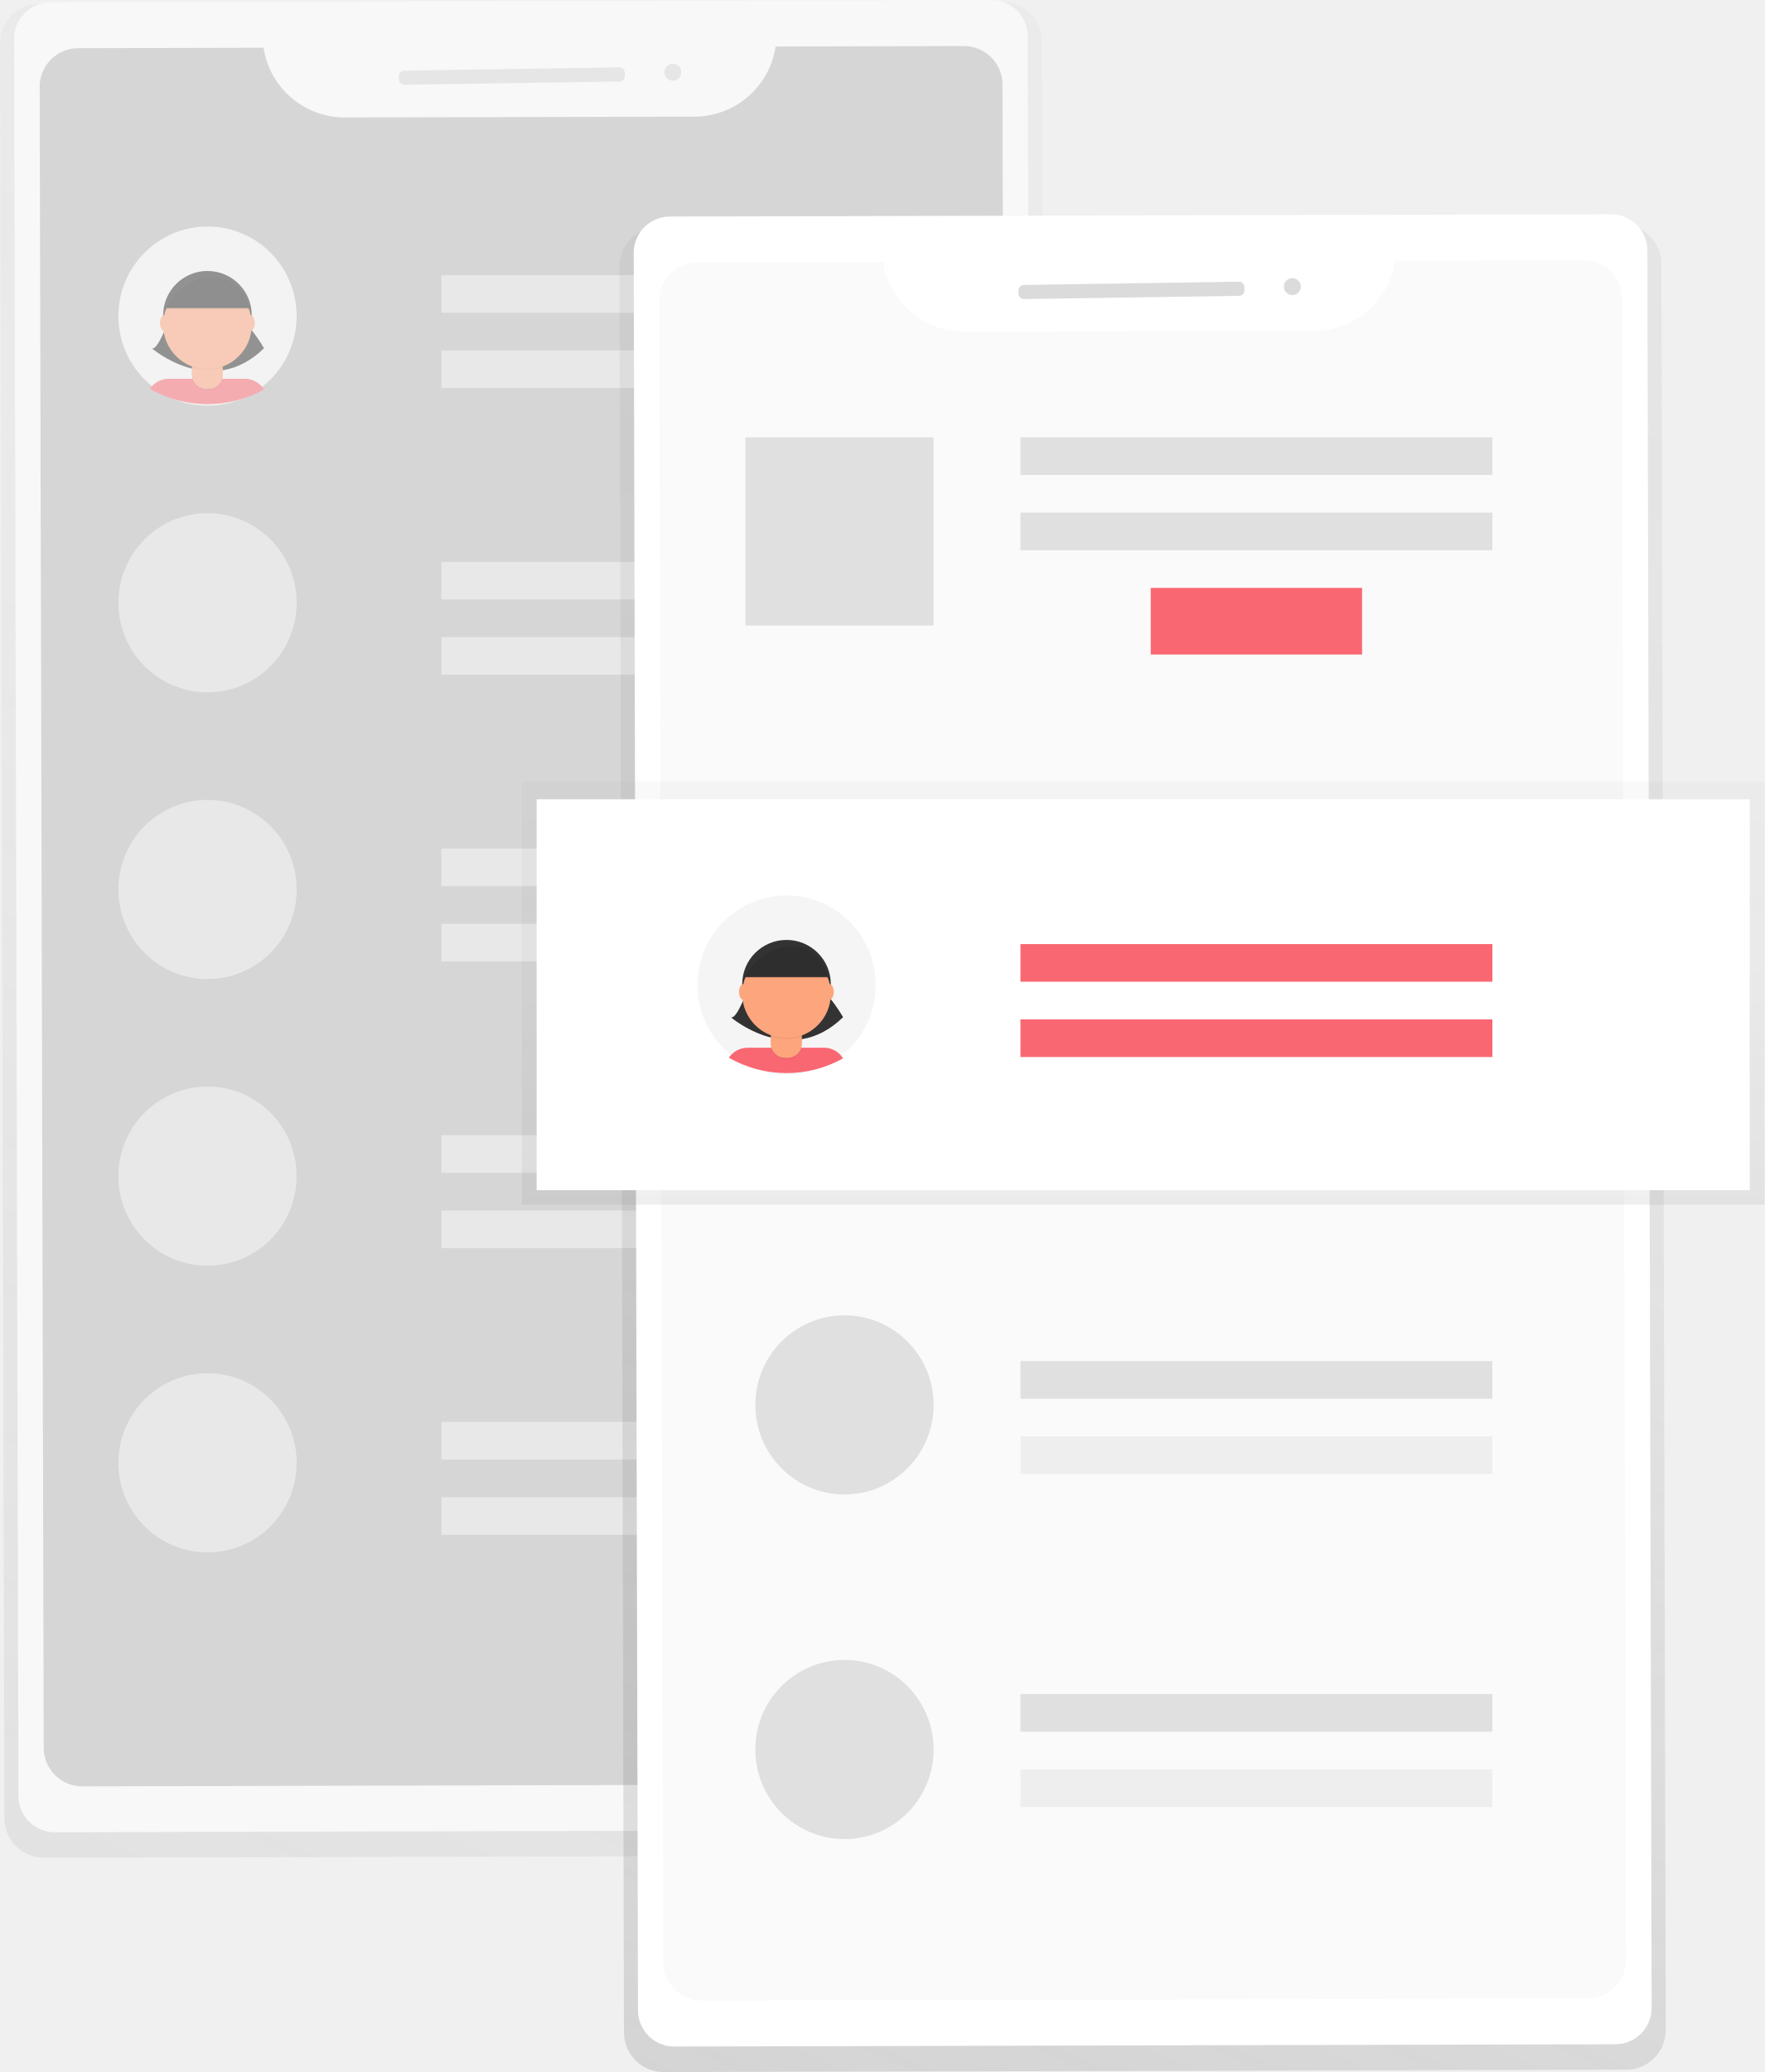
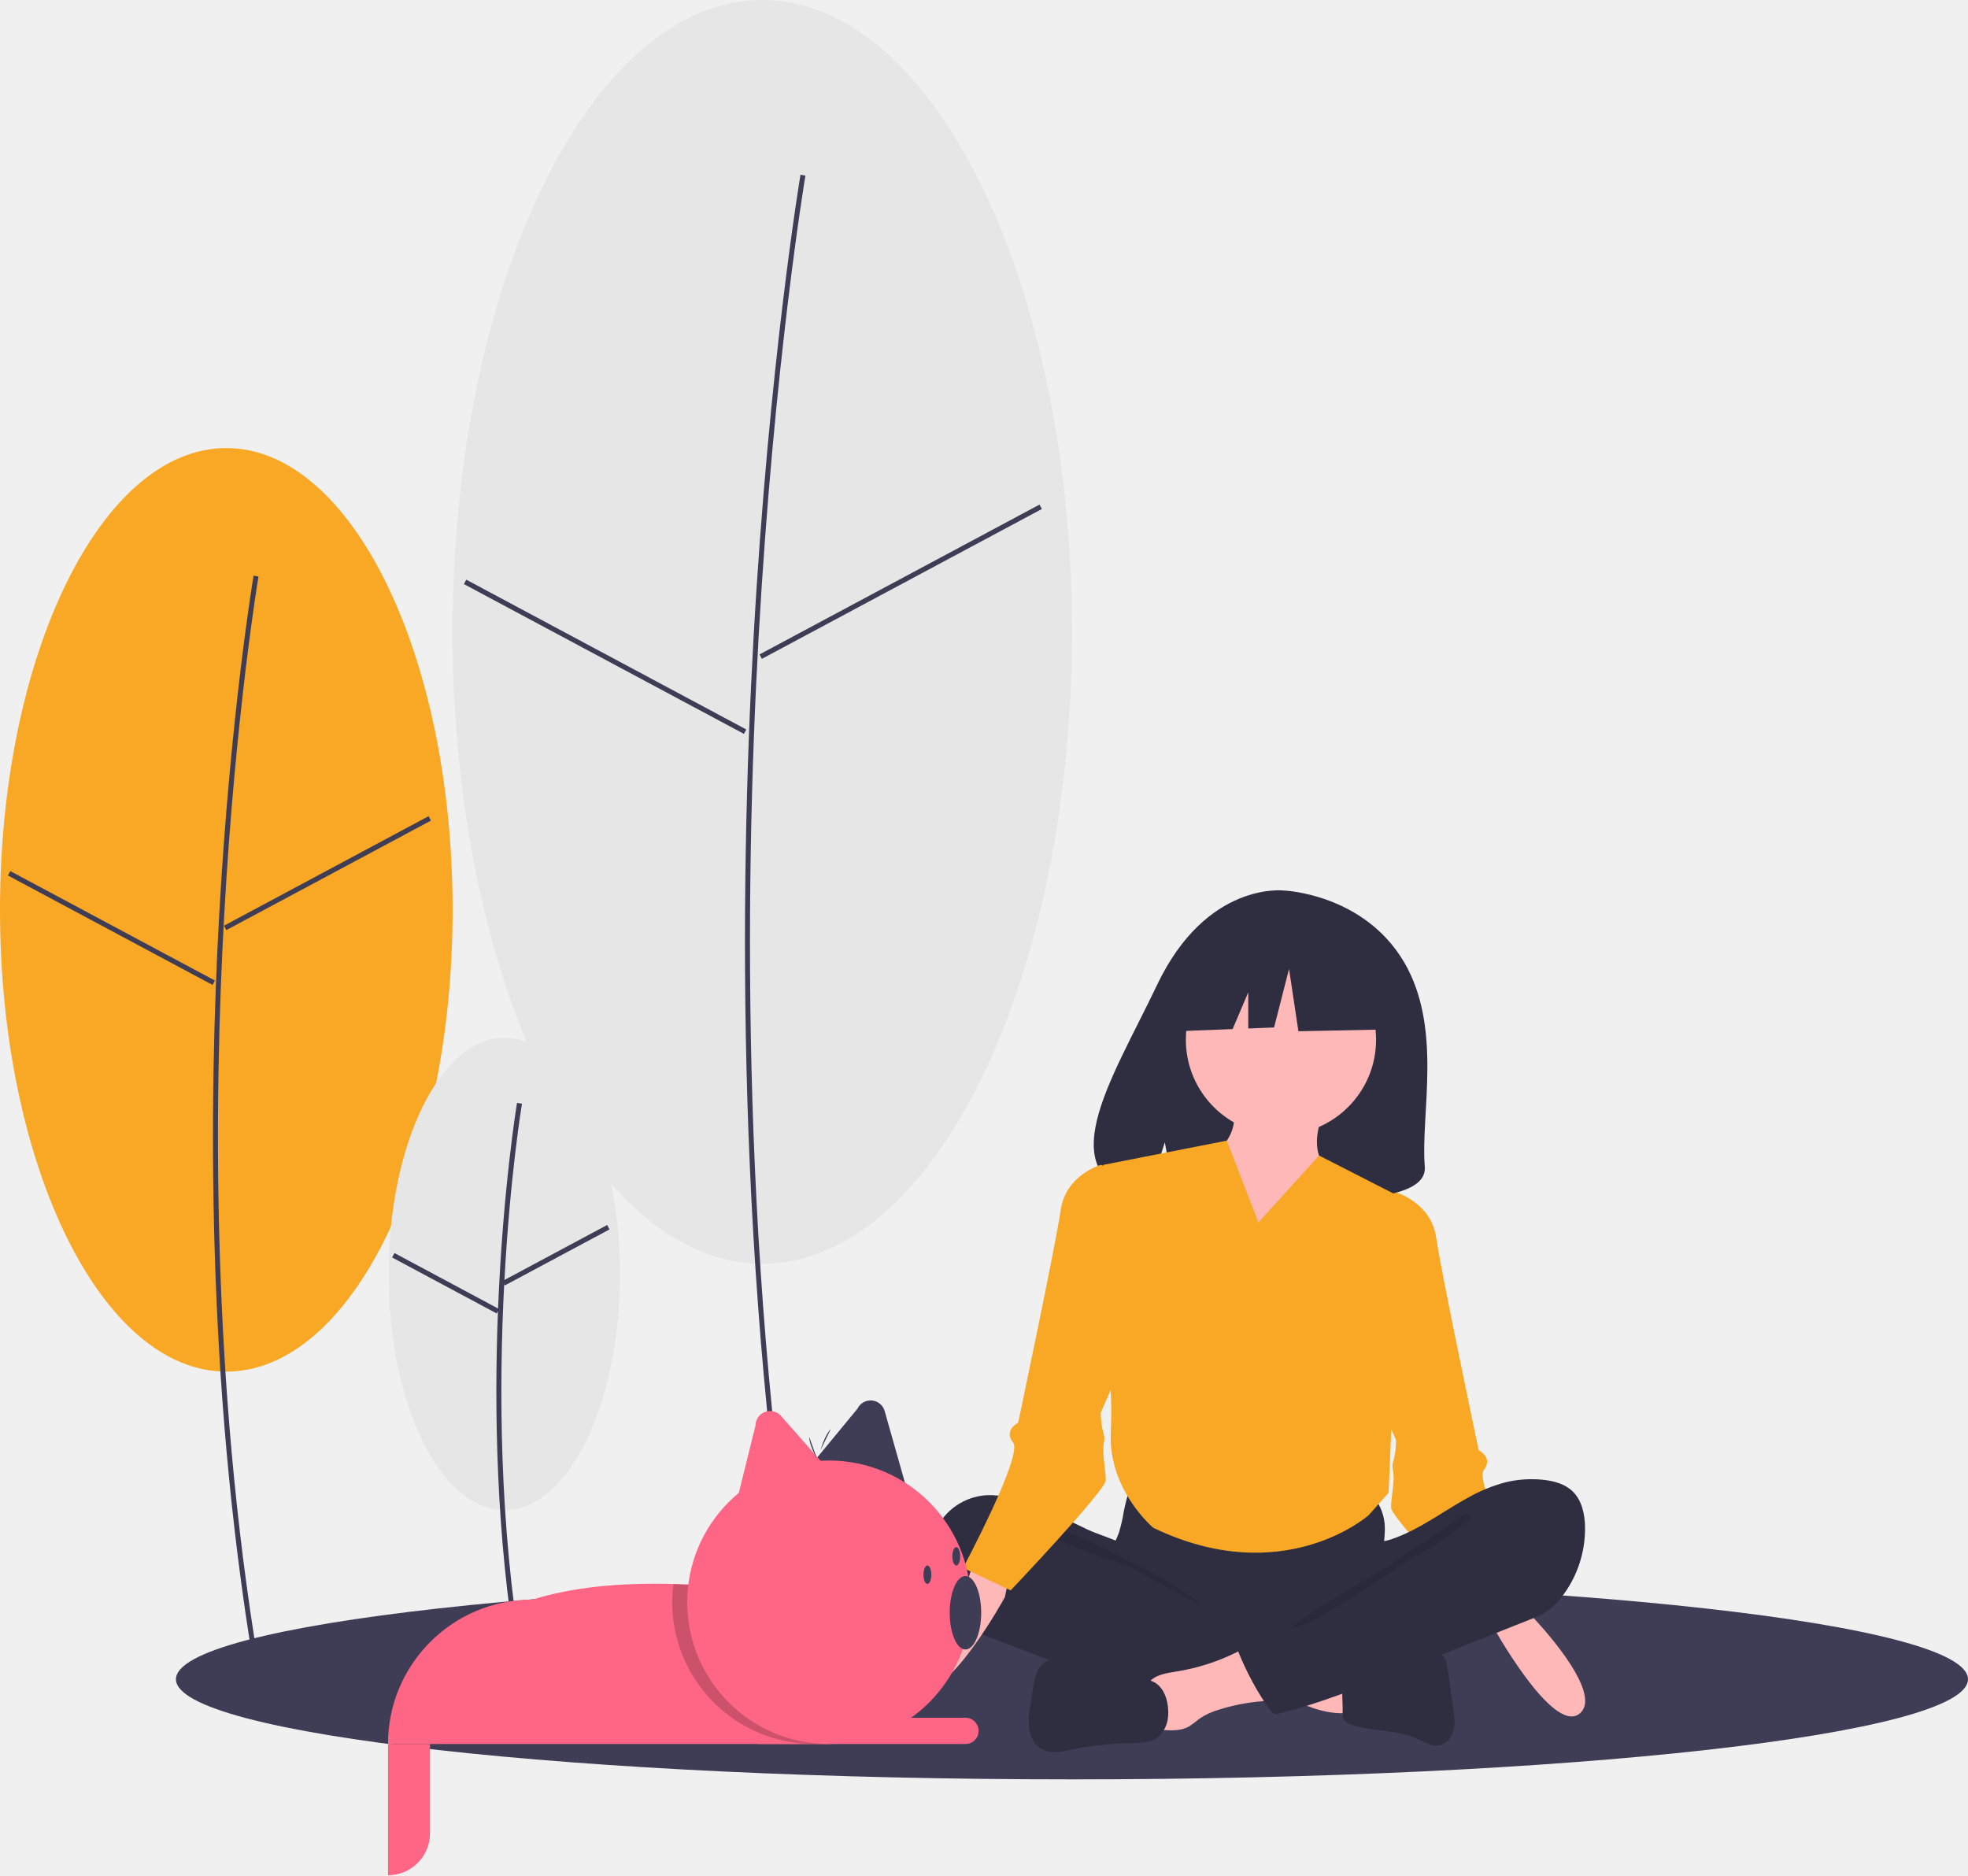
- <svg xmlns="http://www.w3.org/2000/svg" xmlns:xlink="http://www.w3.org/1999/xlink" id="174006fb-eaae-4ceb-a44a-e510ad2f60cc" data-name="Layer 1" width="664" height="779.55" viewBox="0 0 664 779.55">
-   <defs>
-     <linearGradient id="d9979445-c859-4563-868f-1ee7be59ec9d" x1="324.23" y1="775.01" x2="630.7" y2="51.33" gradientTransform="translate(-13.63 -2.04) rotate(-0.14)" gradientUnits="userSpaceOnUse">
-       <stop offset="0" stop-color="gray" stop-opacity="0.25" />
-       <stop offset="0.54" stop-color="gray" stop-opacity="0.12" />
-       <stop offset="1" stop-color="gray" stop-opacity="0.1" />
-     </linearGradient>
-     <linearGradient id="4c4610df-9cbb-435b-8695-e49ccdd3dd10" x1="557.77" y1="856.45" x2="863.06" y2="135.54" xlink:href="#d9979445-c859-4563-868f-1ee7be59ec9d" />
-     <linearGradient id="1e21244c-e8bd-41cb-ba71-2767c5207691" x1="430.18" y1="453.24" x2="430.18" y2="294.18" gradientTransform="matrix(1, 0, 0, 1, 0, 0)" xlink:href="#d9979445-c859-4563-868f-1ee7be59ec9d" />
-   </defs>
-   <g opacity="0.5">
-     <path d="M645.11,60.78l-362.25.88A14.89,14.89,0,0,0,268,76.57l1.65,667.73a14.89,14.89,0,0,0,14.93,14.85l362.25-.88a14.89,14.89,0,0,0,14.85-14.92L660,75.62A14.89,14.89,0,0,0,645.11,60.78Z" transform="translate(-268 -60.22)" fill="url(#d9979445-c859-4563-868f-1ee7be59ec9d)" />
-     <rect x="274.12" y="60.65" width="381.44" height="688.5" rx="13.64" ry="13.64" transform="translate(-268.98 -59.09) rotate(-0.14)" fill="#fff" />
-     <path d="M645.62,251h0l-.38-159a14.49,14.49,0,0,0-14.52-14.45l-70.85.17a30.92,30.92,0,0,1-30.41,26.38l-131.75.32a30.92,30.92,0,0,1-30.54-26.23l-69.79.17a14.49,14.49,0,0,0-14.45,14.52l.39,160.34,1.13,464.66A14.49,14.49,0,0,0,299,732.3l333.34-.81A14.49,14.49,0,0,0,646.75,717Z" transform="translate(-268 -60.22)" fill="#bbb" />
-     <rect x="418.12" y="86.18" width="85" height="5.31" rx="2" ry="2" transform="translate(-269.28 -53.29) rotate(-0.86)" fill="#dbdbdb" />
-     <circle cx="521.17" cy="87.39" r="3.19" transform="translate(-269.25 -52.38) rotate(-0.86)" fill="#dbdbdb" />
-     <rect x="166.1" y="103.52" width="177.59" height="14.16" fill="#e0e0e0" />
-     <rect x="166.1" y="131.84" width="177.59" height="14.16" fill="#e0e0e0" />
-     <ellipse cx="78.09" cy="118.92" rx="33.54" ry="33.7" fill="#f5f5f5" />
-     <path d="M360.54,202.73H331.45a8.67,8.67,0,0,0-7.08,3.76,43.63,43.63,0,0,0,43,.24A8.66,8.66,0,0,0,360.54,202.73Z" transform="translate(-268 -60.22)" fill="#f96772" />
-     <path d="M331.69,180s-4.26,12.4-6.59,11.24c0,0,22.44,19.38,42.25,0A59.07,59.07,0,0,0,358.82,180Z" transform="translate(-268 -60.22)" fill="#333" />
-     <circle cx="78.07" cy="118.62" r="16.67" fill="#333" />
-     <path d="M72.21,136.73H83.84a0,0,0,0,1,0,0v4.52a5.34,5.34,0,0,1-5.34,5.34h-1a5.34,5.34,0,0,1-5.34-5.34v-4.52A0,0,0,0,1,72.21,136.73Z" opacity="0.1" />
-     <path d="M73.44,136.45h9.18a1.23,1.23,0,0,1,1.23,1.23V141a5.34,5.34,0,0,1-5.34,5.34h-1A5.34,5.34,0,0,1,72.21,141v-3.29A1.23,1.23,0,0,1,73.44,136.45Z" fill="#fda57d" />
-     <path d="M340.24,198.35a16.73,16.73,0,0,0,11.63,0V197H340.24Z" transform="translate(-268 -60.22)" opacity="0.1" />
-     <circle cx="78.07" cy="122.24" r="16.67" fill="#fda57d" />
-     <path d="M330.14,176.13h31.78s-2.71-12.83-14.73-12S330.14,176.13,330.14,176.13Z" transform="translate(-268 -60.22)" fill="#333" />
-     <ellipse cx="61.75" cy="121.53" rx="1.55" ry="2.91" fill="#fda57d" />
-     <ellipse cx="94.31" cy="121.53" rx="1.55" ry="2.91" fill="#fda57d" />
-     <path d="M330.14,176.57h31.78s-2.71-12.83-14.73-12S330.14,176.57,330.14,176.57Z" transform="translate(-268 -60.22)" opacity="0.1" />
-     <rect x="166.1" y="211.38" width="177.59" height="14.16" fill="#e0e0e0" />
-     <rect x="166.1" y="239.7" width="177.59" height="14.16" fill="#e0e0e0" />
-     <ellipse cx="78.09" cy="226.78" rx="33.54" ry="33.7" fill="#e0e0e0" />
-     <rect x="166.1" y="319.24" width="177.59" height="14.16" fill="#e0e0e0" />
-     <rect x="166.1" y="347.56" width="177.59" height="14.16" fill="#e0e0e0" />
-     <ellipse cx="78.09" cy="334.64" rx="33.54" ry="33.7" fill="#e0e0e0" />
-     <rect x="166.1" y="427.1" width="177.59" height="14.16" fill="#e0e0e0" />
-     <rect x="166.1" y="455.42" width="177.59" height="14.16" fill="#e0e0e0" />
-     <ellipse cx="78.09" cy="442.5" rx="33.54" ry="33.7" fill="#e0e0e0" />
-     <rect x="166.1" y="534.96" width="177.59" height="14.16" fill="#e0e0e0" />
-     <rect x="166.1" y="563.28" width="177.59" height="14.16" fill="#e0e0e0" />
-     <ellipse cx="78.09" cy="550.36" rx="33.54" ry="33.7" fill="#e0e0e0" />
-   </g>
-   <path d="M878.26,144.67,516,145.55a14.89,14.89,0,0,0-14.85,14.92l1.65,664.46a14.89,14.89,0,0,0,14.93,14.85L880,838.9A14.89,14.89,0,0,0,894.83,824l-1.65-664.46A14.89,14.89,0,0,0,878.26,144.67Z" transform="translate(-268 -60.22)" fill="url(#4c4610df-9cbb-435b-8695-e49ccdd3dd10)" />
-   <rect x="507.27" y="141.27" width="381.44" height="688.5" rx="13.64" ry="13.64" transform="translate(-269.18 -58.52) rotate(-0.14)" fill="#fff" />
-   <path id="9f21819d-df43-48b3-835e-9020276cbed3" data-name="&lt;Path&gt;" d="M878.77,332.71l-.38-160.13a14.49,14.49,0,0,0-14.52-14.45L793,158.3a30.92,30.92,0,0,1-30.41,26.38L630.85,185a30.92,30.92,0,0,1-30.54-26.23l-69.79.17a14.49,14.49,0,0,0-14.45,14.52l.39,160.34" transform="translate(-268 -60.22)" fill="#fafafa" />
-   <path id="c36a71a1-8927-4a8e-aa0b-340c78108d04" data-name="&lt;Path&gt;" d="M516.46,333.81l1.13,464.66a14.49,14.49,0,0,0,14.52,14.45l333.34-.81a14.49,14.49,0,0,0,14.45-14.52l-1.14-466" transform="translate(-268 -60.22)" fill="#fafafa" />
-   <rect x="280.5" y="164.53" width="70.82" height="70.82" fill="#e0e0e0" />
-   <g opacity="0.5">
-     <rect x="196.37" y="294.18" width="467.63" height="159.07" fill="url(#1e21244c-e8bd-41cb-ba71-2767c5207691)" />
-   </g>
-   <rect x="201.94" y="300.72" width="456.5" height="147.08" fill="#fff" />
-   <rect x="384" y="355.19" width="177.59" height="14.16" fill="#f96772" />
-   <rect x="384" y="383.52" width="177.59" height="14.16" fill="#f96772" />
-   <rect x="384" y="512.08" width="177.59" height="14.16" fill="#e0e0e0" />
-   <rect x="384" y="540.4" width="177.59" height="14.16" fill="#eee" />
-   <rect x="433.03" y="221.18" width="79.53" height="25.06" fill="#f96772" />
-   <ellipse cx="295.99" cy="370.59" rx="33.54" ry="33.7" fill="#f5f5f5" />
-   <path d="M578.44,454.4H549.34a8.67,8.67,0,0,0-7.08,3.76,43.63,43.63,0,0,0,43,.24A8.66,8.66,0,0,0,578.44,454.4Z" transform="translate(-268 -60.22)" fill="#f96772" />
-   <path d="M549.59,431.68s-4.26,12.4-6.59,11.24c0,0,22.44,19.38,42.25,0a59.07,59.07,0,0,0-8.53-11.24Z" transform="translate(-268 -60.22)" fill="#333" />
-   <circle cx="295.97" cy="370.3" r="16.67" fill="#333" />
-   <path d="M290.11,388.41h11.63a0,0,0,0,1,0,0v4.52a5.34,5.34,0,0,1-5.34,5.34h-1a5.34,5.34,0,0,1-5.34-5.34v-4.52A0,0,0,0,1,290.11,388.41Z" opacity="0.1" />
-   <path d="M291.34,388.13h9.18a1.23,1.23,0,0,1,1.23,1.23v3.29A5.34,5.34,0,0,1,296.4,398h-1a5.34,5.34,0,0,1-5.34-5.34v-3.29a1.23,1.23,0,0,1,1.23-1.23Z" fill="#fda57d" />
-   <path d="M558.13,450a16.73,16.73,0,0,0,11.63,0v-1.43H558.13Z" transform="translate(-268 -60.22)" opacity="0.1" />
-   <circle cx="295.97" cy="373.91" r="16.67" fill="#fda57d" />
-   <path d="M548,427.81h31.78s-2.71-12.83-14.73-12S548,427.81,548,427.81Z" transform="translate(-268 -60.22)" fill="#333" />
-   <ellipse cx="279.65" cy="373.2" rx="1.55" ry="2.91" fill="#fda57d" />
-   <ellipse cx="312.2" cy="373.2" rx="1.55" ry="2.91" fill="#fda57d" />
-   <path d="M548,428.24h31.78s-2.71-12.83-14.73-12S548,428.24,548,428.24Z" transform="translate(-268 -60.22)" opacity="0.1" />
-   <ellipse cx="317.78" cy="528.57" rx="33.54" ry="33.7" fill="#e0e0e0" />
-   <ellipse cx="317.78" cy="658.22" rx="33.54" ry="33.7" fill="#e0e0e0" />
-   <rect x="384" y="637.37" width="177.59" height="14.16" fill="#e0e0e0" />
-   <rect x="384" y="665.69" width="177.59" height="14.16" fill="#eee" />
-   <rect x="384" y="164.53" width="177.59" height="14.16" fill="#e0e0e0" />
-   <rect x="384" y="192.86" width="177.59" height="14.16" fill="#e0e0e0" />
-   <rect x="651.27" y="166.8" width="85" height="5.31" rx="2" ry="2" transform="translate(-270.47 -49.77) rotate(-0.86)" fill="#dbdbdb" />
-   <circle cx="754.32" cy="168.02" r="3.19" transform="translate(-270.44 -48.86) rotate(-0.86)" fill="#dbdbdb" />
+ <svg xmlns="http://www.w3.org/2000/svg" data-name="Layer 1" width="786.295" height="749.197" viewBox="0 0 786.295 749.197">
+   <ellipse cx="428.295" cy="670.89" rx="358" ry="40" fill="#3f3d56" />
+   <path d="M812.694,702.031l6.174,19.023s29.736,30.721,18.981,39.048-34.884-35.568-34.884-35.568l-4.447-21.476Z" transform="translate(-206.8527 -75.40145)" fill="#ffb8b8" />
+   <path d="M755.647,554.792l9-3s14,4,16,18,17,85,17,85,6,3,2,8,20,50,20,50l-19,9s-38-40-38-44,1-8,1-12-1-4,0-7a32.167,32.167,0,0,0,1-8l-7-16Z" transform="translate(-206.8527 -75.40145)" fill="#f9a826" />
+   <ellipse cx="90.418" cy="363.498" rx="90.418" ry="184.489" fill="#f9a826" />
+   <path d="M296.44,440.813c4.51-80.307,13.598-134.551,13.689-135.09l-1.972-.334c-.091.539-9.195,54.871-13.712,135.281-4.169,74.214-5.175,186.467,13.712,299.786l1.973-.328C291.275,627.001,292.279,514.918,296.44,440.813Z" transform="translate(-206.8527 -75.40145)" fill="#3f3d56" />
+   <rect x="291.316" y="423.245" width="92.725" height="2" transform="translate(-367.0872 134.1508) rotate(-28.1569)" fill="#3f3d56" />
+   <rect x="250.382" y="399.802" width="2" height="92.725" transform="translate(-467.4565 381.993) rotate(-61.8584)" fill="#3f3d56" />
+   <ellipse cx="304.565" cy="252.458" rx="123.73" ry="252.458" fill="#e6e6e6" />
+   <path d="M509.915,330.446c6.173-109.911,18.611-184.152,18.736-184.889l-1.972-.334c-.125.738-12.579,75.065-18.759,185.08-5.705,101.538-7.081,255.118,18.759,410.153l1.973-.328C502.844,585.284,504.218,431.875,509.915,330.446Z" transform="translate(-206.8527 -75.40145)" fill="#3f3d56" />
+   <rect x="503.27" y="306.806" width="126.887" height="2" transform="translate(-285.037 228.4522) rotate(-28.1571)" fill="#3f3d56" />
+   <rect x="447.623" y="274.358" width="2" height="126.887" transform="translate(-267.6919 498.664) rotate(-61.8584)" fill="#3f3d56" />
+   <ellipse cx="201.491" cy="508.968" rx="46.229" ry="94.325" fill="#e6e6e6" />
+   <path d="M408.303,588.433l.274.512,41.798-22.372-.943-1.764-41.041,21.967c2.271-41.801,6.916-69.863,7.01-70.415l-1.972-.334c-.102.603-5.621,33.927-7.58,82.145L364.455,576.016,363.512,577.78,405.309,600.152l.499-.933c-1.567,39.797-.689,89.56,7.62,139.41l1.973-.328C406.342,683.949,406.143,629.699,408.303,588.433Z" transform="translate(-206.8527 -75.40145)" fill="#3f3d56" />
+   <path d="M767.884,459.866c-16.074-27.395-47.876-28.672-47.876-28.672s-30.989-3.997-50.868,37.726c-18.529,38.89-44.101,76.439-4.117,85.543l7.222-22.674,4.473,24.362a155.111,155.111,0,0,0,17.108.295c42.82-1.394,83.599.408,82.286-15.091C774.367,520.752,783.35,486.226,767.884,459.866Z" transform="translate(-206.8527 -75.40145)" fill="#2f2e41" />
+   <path d="M655.842,679.301a61.24,61.24,0,0,1-1.949,8.463c-.956,2.712-2.432,5.22-3.307,7.96-2.787,8.734,1.077,18.472,7.247,25.213a40.722,40.722,0,0,0,19.887,11.911c5.566,1.412,11.354,1.615,17.091,1.812,15.885.543,32.178,1.029,47.229-4.12a81.72,81.72,0,0,0,13.722-6.288,10.287,10.287,0,0,0,3.56-2.828c1.148-1.649,1.295-3.786,1.285-5.801-.034-6.792-1.399-13.55-1.075-20.334.18-3.758.877-7.513.534-11.259a20.71,20.71,0,0,0-15.738-17.892c-4.27-.925-8.698-.421-13.046.001a329.789,329.789,0,0,1-33.951,1.531c-11.582-.075-23.093-1.858-34.617-2.044-3.408-.055-3.339,1.005-4.424,4.332A81.605,81.605,0,0,0,655.842,679.301Z" transform="translate(-206.8527 -75.40145)" fill="#2f2e41" />
+   <path d="M610.552,673.78a33.989,33.989,0,0,0-9.533-1.022,24.06,24.06,0,0,0-17.379,9.114,24.491,24.491,0,0,0-4.711,19.177,40.533,40.533,0,0,0,3.777,10.412c2.528,5.175,5.56,10.338,10.241,13.655a39.737,39.737,0,0,0,9.038,4.339l24.65,9.367c3.626,1.378,7.253,2.756,10.915,4.034a211.899,211.899,0,0,0,57.013,11.432c5.919.356,11.928.454,17.702-.905a5.749,5.749,0,0,0,3.625-1.976,6.302,6.302,0,0,0,.81-2.699l1.517-10.711a9.047,9.047,0,0,0-.129-4.515c-.695-1.8-2.437-2.932-4.097-3.895-16.206-9.388-35.128-14.568-48.769-27.453-3.211-3.033-5.899-7.842-9.8-9.902-4.424-2.337-9.635-3.67-14.208-5.823C631.217,681.702,621.387,676.293,610.552,673.78Z" transform="translate(-206.8527 -75.40145)" fill="#2f2e41" />
+   <path d="M635.162,688.22c8.713,2.754,45.498,21.832,51.804,28.493-.845.307-29.52-15.902-30.381-16.162-7.821-2.368-15.686-4.751-23.114-8.216-1.494-.697-9.707-3.973-9.335-5.875C624.555,684.314,633.615,687.731,635.162,688.22Z" transform="translate(-206.8527 -75.40145)" opacity="0.1" />
+   <path d="M743.86,759.842a2.034,2.034,0,0,0,1.381-.41,2.165,2.165,0,0,0,.432-1.603l-.041-14.592c-4.16-1.999-8.813-2.64-13.381-3.256L710.94,737.108c.49.066-3.332,9.258-2.746,10.486,1.033,2.163,8.926,4.08,11.153,5.101C727.091,756.245,735.138,760.148,743.86,759.842Z" transform="translate(-206.8527 -75.40145)" fill="#ffb8b8" />
+   <path d="M676.996,743.187c-4.024.646-8.515,1.218-11.121,4.377-3.305,4.006-1.898,9.979-.321,14.942a6.454,6.454,0,0,0,1.371,2.719c1.076,1.071,2.724,1.227,4.233,1.324,3.67.234,7.575.418,10.781-1.398a47.284,47.284,0,0,0,4.188-3.14,26.743,26.743,0,0,1,7.7-3.551,77.279,77.279,0,0,1,15.456-3.213,23.853,23.853,0,0,0,6.089-1.083,6.774,6.774,0,0,0,4.288-4.199c.743-2.652-.785-5.355-2.251-7.681-1.825-2.897-3.759-5.947-6.481-8.08-3.971-3.111-5.935-.723-9.935,1.268A83.779,83.779,0,0,1,676.996,743.187Z" transform="translate(-206.8527 -75.40145)" fill="#ffb8b8" />
+   <path d="M666.481,746.842l-25.549-7.617a33.562,33.562,0,0,0-9.508-1.858c-3.24.002-6.63,1.074-8.732,3.562-1.981,2.345-2.548,5.551-3.042,8.591l-1.057,6.504a32.945,32.945,0,0,0-.592,9.988c.483,3.314,2.16,6.625,5.076,8.229,3.536,1.946,7.869.995,11.815.182a127.567,127.567,0,0,1,24.212-2.619c3.058-.037,6.266.002,8.968-1.443,3.212-1.717,5.134-5.348,5.464-9C674.039,755.806,672.203,748.548,666.481,746.842Z" transform="translate(-206.8527 -75.40145)" fill="#2f2e41" />
+   <path d="M753.903,740.205c3.312-.586,6.235-2.484,9.409-3.605,4.467-1.577,9.308-1.577,14.041-1.56,1.737.006,3.588.046,5.034,1.017,2.085,1.4,2.619,4.202,2.974,6.702l2.139,15.088c.402,2.838.802,5.752.175,8.548s-2.517,5.492-5.268,6.213c-3.341.876-6.616-1.277-9.771-2.691-7.884-3.534-17.049-2.631-25.27-5.273-1.526-.49-3.16-1.24-3.782-2.728a6.257,6.257,0,0,1-.294-2.607c.141-4.85-.873-11.472.574-16.107C745.165,739.034,750.206,740.205,753.903,740.205Z" transform="translate(-206.8527 -75.40145)" fill="#2f2e41" />
+   <path d="M807.971,667.707A43.998,43.998,0,0,1,823.6,666.63c4.178.464,8.483,1.637,11.534,4.554,3.713,3.55,4.906,9.041,5.006,14.201a44.614,44.614,0,0,1-9.56,28.335,25.588,25.588,0,0,1-5.466,5.307,35.846,35.846,0,0,1-7.112,3.457L762.798,744.446c-14.523,5.778-29.097,11.572-44.245,15.381a3.436,3.436,0,0,1-4.64-1.697,115.669,115.669,0,0,1-12.099-22.324,2.018,2.018,0,0,1-.156-1.672,1.984,1.984,0,0,1,.815-.7l39.046-22.629a39.471,39.471,0,0,0,7.947-5.523,19.897,19.897,0,0,0,4.08-5.73c.809-1.705.885-5.729,1.919-6.989,1.012-1.234,4.475-1.332,6.074-1.818a54.821,54.821,0,0,0,6.612-2.521c8.734-3.941,16.512-9.668,24.885-14.282A63.547,63.547,0,0,1,807.971,667.707Z" transform="translate(-206.8527 -75.40145)" fill="#2f2e41" />
+   <path d="M785.835,684.606c-6.708,5.082-15.394,9.753-22.043,14.969-2.269,1.78-40.095,23.23-40.63,26.079,6.203,1.054,45.715-26.827,51.368-29.609s10.664-6.705,15.63-10.6c1.265-.992,6.629-3.976,2.996-5.085C791.11,679.737,787.346,683.59,785.835,684.606Z" transform="translate(-206.8527 -75.40145)" opacity="0.1" />
+   <circle cx="511.795" cy="415.39" r="38" fill="#ffb8b8" />
+   <path d="M734.647,522.792s-6,15,5,21-34,54-34,54l-20-58s17-6,14-22Z" transform="translate(-206.8527 -75.40145)" fill="#ffb8b8" />
+   <path d="M709.647,563.792l24.218-26.736,32.782,16.736-5,118-8,9s-34,30-86,5c0,0-18-15-17-38s-2-26-2-26l-1-81,49.371-9.688Z" transform="translate(-206.8527 -75.40145)" fill="#f9a826" />
+   <path d="M598.6,691.031l-6.174,19.023S562.69,740.775,573.445,749.102s34.884-35.568,34.884-35.568l4.447-21.476Z" transform="translate(-206.8527 -75.40145)" fill="#ffb8b8" />
+   <path d="M655.647,543.792l-9-3s-14,4-16,18-17,85-17,85-6,3-2,8-20,50-20,50l19,9s38-40,38-44-1-8-1-12,1-4,0-7a32.167,32.167,0,0,1-1-8l7-16Z" transform="translate(-206.8527 -75.40145)" fill="#f9a826" />
+   <polygon points="553.925 381.823 522.506 365.224 479.119 372.014 470.142 412.005 492.488 411.138 498.73 396.446 498.73 410.895 509.041 410.495 515.026 387.105 518.766 412.005 555.421 411.25 553.925 381.823" fill="#2f2e41" />
+   <path d="M538.057,714.482v57.68h-176.18a57.683,57.683,0,0,1,57.68-57.68c16.52-5.15,35.62-6.79,56.34-6.25C495.447,708.732,516.437,711.182,538.057,714.482Z" transform="translate(-206.8527 -75.40145)" fill="#ff6584" />
+   <path d="M306.037,684.178h82.847a5.244,5.244,0,0,1,5.244,5.244v0a5.244,5.244,0,0,1-5.244,5.244H306.037a0,0,0,0,1,0,0v-10.487A0,0,0,0,1,306.037,684.178Z" fill="#3f3d56" />
+   <path d="M527.238,665.12l22.206-26.918a5.829,5.829,0,0,1,10.865.931l8.757,30.918Z" transform="translate(-206.8527 -75.40145)" fill="#3f3d56" />
+   <path d="M500.305,678.829l8.39-33.872a5.829,5.829,0,0,1,10.2-3.857l21.261,24.096Z" transform="translate(-206.8527 -75.40145)" fill="#ff6584" />
+   <path d="M155.024,696.762h16.779a0,0,0,0,1,0,0v35.656a16.779,16.779,0,0,1-16.779,16.779h0a0,0,0,0,1,0,0V696.762A0,0,0,0,1,155.024,696.762Z" fill="#ff6584" />
+   <path d="M302.891,686.275h82.847a5.244,5.244,0,0,1,5.244,5.244v0a5.244,5.244,0,0,1-5.244,5.244H302.891a0,0,0,0,1,0,0V686.275A0,0,0,0,1,302.891,686.275Z" fill="#ff6584" />
+   <path d="M538.057,714.482v57.36a56.645,56.645,0,0,1-62.16-63.61C495.447,708.732,516.437,711.182,538.057,714.482Z" transform="translate(-206.8527 -75.40145)" opacity="0.2" />
+   <circle cx="331.206" cy="640.132" r="56.63" fill="#ff6584" />
+   <ellipse cx="385.738" cy="644.327" rx="6.292" ry="14.682" fill="#3f3d56" />
+   <ellipse cx="370.532" cy="629.121" rx="1.573" ry="3.67" fill="#3f3d56" />
+   <ellipse cx="382.068" cy="621.78" rx="1.573" ry="3.67" fill="#3f3d56" />
+   <path d="M533.307,658.273s-3.147-5.475-3.147-8.815" transform="translate(-206.8527 -75.40145)" fill="#3f3d56" />
+   <path d="M534.692,654.732s1.715-6.078,4.103-8.413" transform="translate(-206.8527 -75.40145)" fill="#3f3d56" />
</svg>
